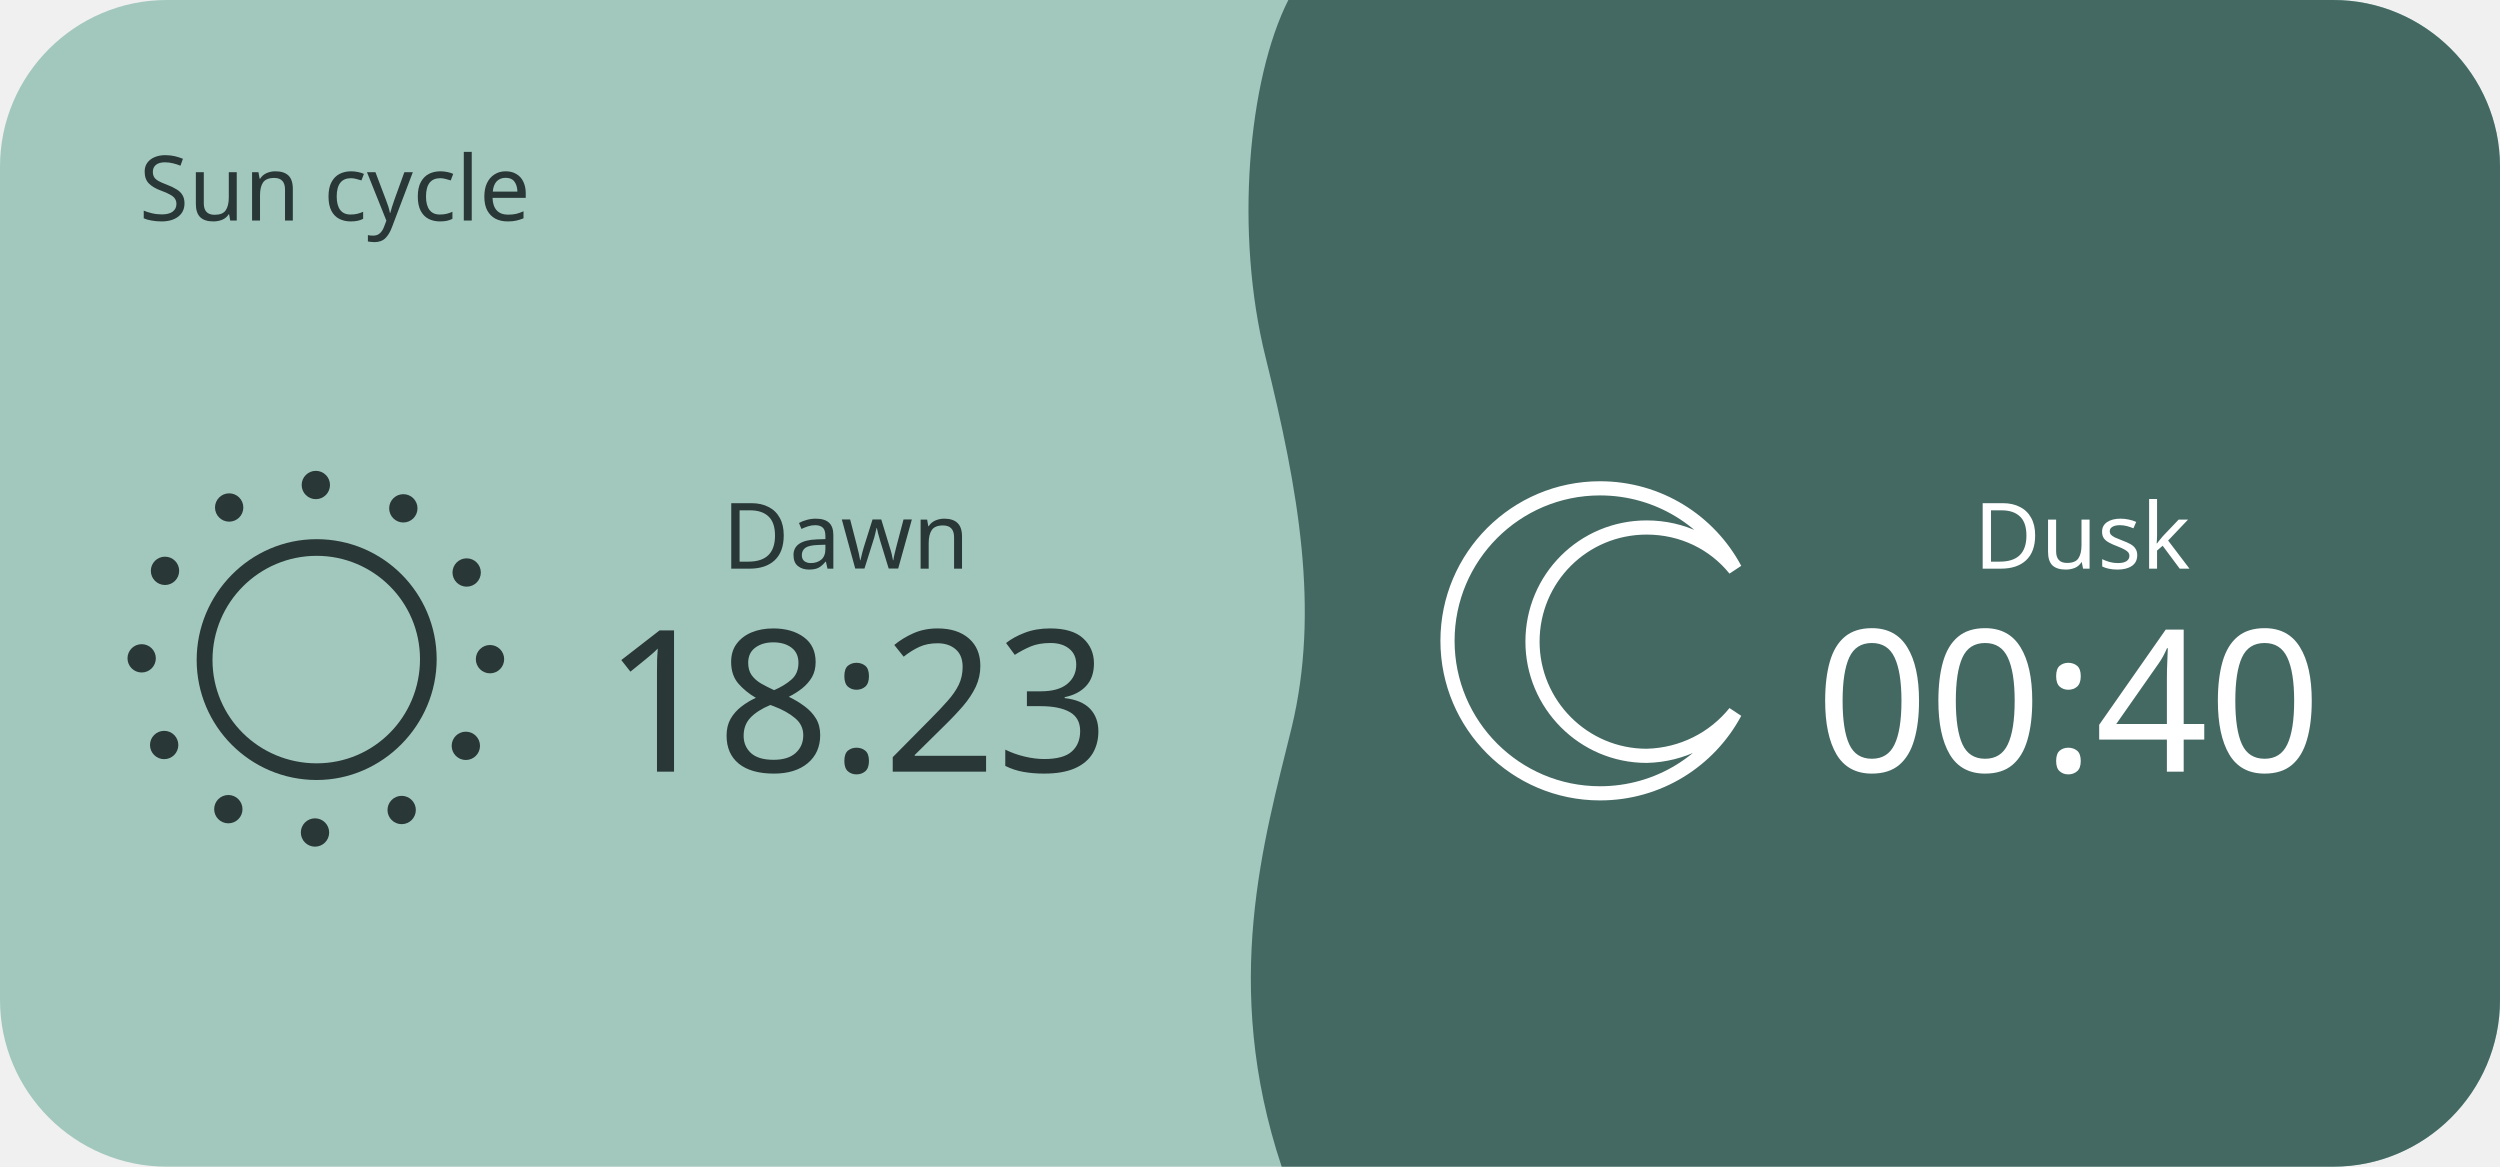
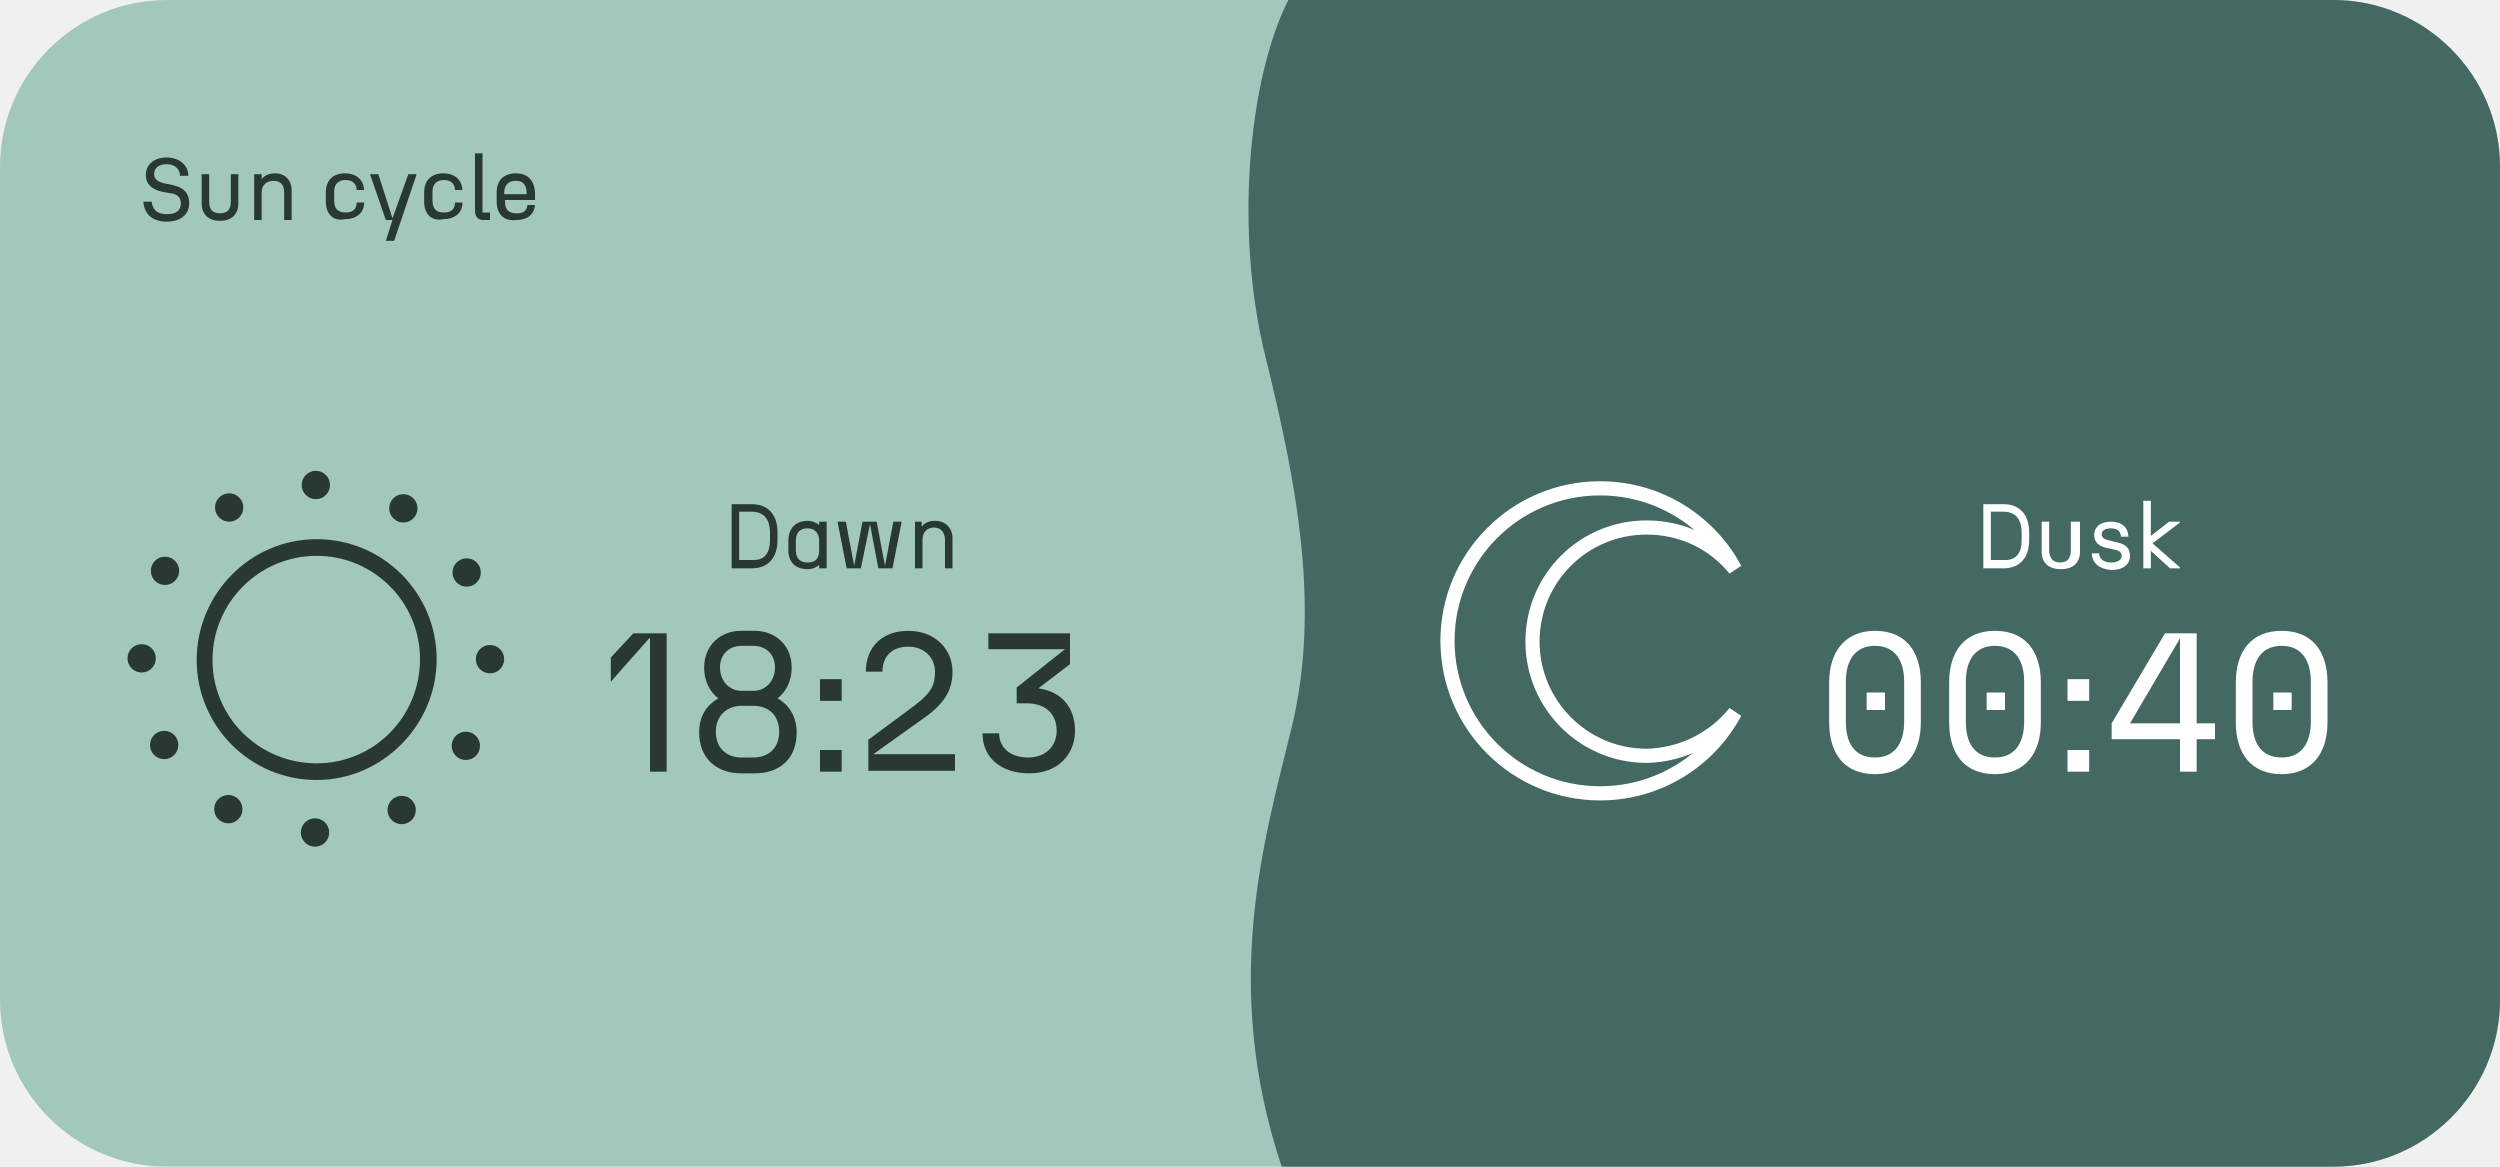
<svg xmlns="http://www.w3.org/2000/svg" version="1.1" id="Calque_1" x="0px" y="0px" viewBox="0 0 300 140" style="enable-background:new 0 0 300 140;" xml:space="preserve">
  <style type="text/css">
- 	.st0{fill:#FFFFFF;}
- 	.st1{fill:#C7CCCB;}
- 	.st2{fill:none;stroke:#ECC385;stroke-width:0.8;stroke-linecap:round;stroke-miterlimit:10;}
- 	.st3{fill:none;stroke:#F0F4F2;stroke-width:0.613;stroke-miterlimit:10;}
- 	.st4{fill:#ECC385;}
- 	.st5{fill:none;stroke:#ECC385;stroke-width:2.055;stroke-linecap:round;stroke-miterlimit:10;}
- 	.st6{fill:#F0F4F2;}
- 	.st7{fill:#293737;}
- 	.st8{fill:#52746E;}
- 	.st9{fill:#A2C8BD;}
- 	.st10{fill:#446963;}
- 	.st11{font-family:'N27-Regular';}
- 	.st12{font-size:10.82px;}
- 	.st13{font-size:11px;}
- 	.st14{font-size:23.751px;}
- 	.st15{fill:none;stroke:#FFFFFF;stroke-width:2;stroke-miterlimit:10;}
- 	.st16{fill:#C7CCCB;stroke:#FFFFFF;stroke-width:2;stroke-miterlimit:10;}
- 	.st17{fill:none;stroke:#EFBC80;stroke-width:2;stroke-miterlimit:10;}
- 	.st18{fill:#446963;stroke:#EFBC80;stroke-width:2;stroke-miterlimit:10;}
- 	.st19{fill:none;stroke:#FFFFFF;stroke-width:1.7;stroke-miterlimit:10;}
+ 	.st0{fill:#A2C8BD;}
+ 	.st1{fill:#446963;}
+ 	.st2{enable-background:new    ;}
+ 	.st3{fill:#293737;}
+ 	.st4{fill:none;stroke:#FFFFFF;stroke-width:1.7;stroke-miterlimit:10;}
+ 	.st5{fill:#FFFFFF;}
</style>
  <g>
-     <path class="st9" d="M300,20v100c0,11-9,20-20,20H20c-11,0-20-9-20-20V20C0,9,9,0,20,0h260C291,0,300,9,300,20z" />
-     <path class="st10" d="M300,20v100c0,11-9,20-20,20H153.8c-7.3-21.9-2.1-39.2,1.2-52.7c3.4-14.1,0.8-28.5-3.1-44.3   c-3.8-15.1-2.1-33.5,2.7-43H280C291,0,300,9,300,20z" />
+     <path class="st0" d="M300,20v100c0,11-9,20-20,20H20c-11,0-20-9-20-20V20C0,9,9,0,20,0h260C291,0,300,9,300,20z" />
+     <path class="st1" d="M300,20v100c0,11-9,20-20,20H153.8c-7.3-21.9-2.1-39.2,1.2-52.7c3.4-14.1,0.8-28.5-3.1-44.3   c-3.8-15.1-2.1-33.5,2.7-43H280C291,0,300,9,300,20z" />
    <g>
      <g>
        <g>
-           <text transform="matrix(1 0 0 1 16.7018 26.462)" class="st7 st11 st12">Sun cycle</text>
+           <g class="st2">
+             <path class="st3" d="M17.2,24.2h1c0.1,0.9,0.6,1.5,1.8,1.5c1.1,0,1.7-0.4,1.7-1.3c0-0.7-0.4-1.1-1.2-1.2l-1.1-0.2       c-1.2-0.3-1.9-0.9-1.9-2c0-1.2,0.9-2.1,2.5-2.1c1.5,0,2.6,0.9,2.6,2.2h-1c0-0.8-0.6-1.4-1.6-1.4c-0.9,0-1.5,0.4-1.5,1.2       c0,0.6,0.4,0.9,1.2,1.1l1,0.2c1.3,0.3,2,0.9,2,2.2c0,1.4-1.1,2.2-2.7,2.2C18.2,26.6,17.3,25.6,17.2,24.2z" />
+             <path class="st3" d="M27.7,20.9h0.9v3.5c0,1.3-0.8,2.1-2.2,2.1c-1.4,0-2.2-0.8-2.2-2.1v-3.5h0.9v3.3c0,0.9,0.4,1.4,1.3,1.4       c0.9,0,1.3-0.5,1.3-1.4V20.9z" />
+             <path class="st3" d="M30.5,20.9h0.9v0.6c0.3-0.4,0.8-0.7,1.6-0.7c1.2,0,2,0.8,2,2.1v3.5h-0.9v-3.3c0-0.9-0.4-1.4-1.3-1.4       c-0.7,0-1.4,0.4-1.4,1.4v3.3h-0.9V20.9z" />
+             <path class="st3" d="M39.1,24.2v-1.1c0-1.5,0.9-2.3,2.3-2.3c1.3,0,2.2,0.7,2.3,2h-0.9c0-0.8-0.6-1.2-1.3-1.2       c-0.8,0-1.4,0.4-1.4,1.4v1.1c0,1.1,0.6,1.4,1.4,1.4c0.7,0,1.3-0.3,1.3-1.2h0.9c0,1.3-1,2-2.3,2C40,26.6,39.1,25.7,39.1,24.2z" />
+             <path class="st3" d="M49,20.9h1l-2.7,8h-1l0.8-2.5h-0.8l-1.9-5.5h1l1.7,5.3L49,20.9z" />
+             <path class="st3" d="M50.9,24.2v-1.1c0-1.5,0.9-2.3,2.3-2.3c1.3,0,2.2,0.7,2.3,2h-0.9c0-0.8-0.6-1.2-1.3-1.2       c-0.8,0-1.4,0.4-1.4,1.4v1.1c0,1.1,0.6,1.4,1.4,1.4c0.7,0,1.3-0.3,1.3-1.2h0.9c0,1.3-1,2-2.3,2C51.8,26.6,50.9,25.7,50.9,24.2z       " />
+             <path class="st3" d="M57,25.3v-6.9h0.9v7.1h0.9v0.9h-0.6C57.4,26.5,57,26,57,25.3z" />
+             <path class="st3" d="M59.6,24.2v-1.1c0-1.5,0.9-2.3,2.3-2.3c1.3,0,2.2,0.7,2.3,2.3V24h-3.6v0.2c0,1.1,0.6,1.4,1.4,1.4       c0.7,0,1.2-0.2,1.3-1h0.9c-0.1,1.2-1,1.8-2.2,1.8C60.5,26.6,59.6,25.7,59.6,24.2z M63.2,23.2L63.2,23.2c0-1.2-0.6-1.5-1.3-1.5       c-0.8,0-1.4,0.4-1.4,1.5v0.1H63.2z" />
+           </g>
        </g>
      </g>
    </g>
    <g>
      <g>
-         <text transform="matrix(1 0 0 1 86.6888 68.2402)" class="st7 st11 st13">Dawn</text>
-         <text transform="matrix(1 0 0 1 72.4466 92.5985)" class="st7 st11 st14">18:23</text>
+         <g class="st2">
+           <path class="st3" d="M87.8,60.5h2.4c2,0,3.1,1.3,3.1,3.4v0.9c0,2.1-1.1,3.4-3.1,3.4h-2.4V60.5z M92.4,64.8v-0.9      c0-1.4-0.6-2.5-2.2-2.5h-1.5v5.8h1.5C91.8,67.3,92.4,66.3,92.4,64.8z" />
+           <path class="st3" d="M94.6,66v-1.1c0-1.5,0.9-2.4,2.3-2.4c0.6,0,1,0.2,1.4,0.5v-0.4h0.9v5.6h-0.9v-0.4c-0.4,0.3-0.8,0.5-1.4,0.5      C95.5,68.3,94.6,67.5,94.6,66z M96.9,67.5c0.8,0,1.4-0.3,1.4-1.5v-1.1c0-1-0.6-1.5-1.4-1.5c-0.8,0-1.4,0.4-1.4,1.5V66      C95.5,67.1,96.1,67.5,96.9,67.5z" />
+           <path class="st3" d="M104.4,62.9l-1.1,5.3h-1.7l-1.1-5.6h1l1,5.3l1-5.3h1.7l1,5.3l1-5.3h1l-1.1,5.6h-1.7L104.4,62.9z" />
+           <path class="st3" d="M109.7,62.6h0.9v0.6c0.3-0.4,0.8-0.7,1.6-0.7c1.2,0,2.1,0.8,2.1,2.1v3.6h-0.9v-3.4c0-0.9-0.5-1.5-1.3-1.5      c-0.7,0-1.4,0.4-1.4,1.5v3.4h-0.9V62.6z" />
+         </g>
+         <g class="st2">
+           <path class="st3" d="M77.9,76.6l-4.6,5.2l0-2.9L76,76h4v16.6h-2V76.6z" />
+           <path class="st3" d="M83.9,87.9c0-2.2,1.1-3.4,2.3-4.1c-0.8-0.6-1.7-1.8-1.7-3.7c0-2.7,2-4.4,4.4-4.4h1.7c2.4,0,4.4,1.7,4.4,4.4      c0,1.9-0.9,3.1-1.7,3.7c1.1,0.6,2.3,1.9,2.3,4.1c0,3.3-2.2,4.9-5,4.9h-1.7C86.1,92.8,83.9,91.1,83.9,87.9z M89,90.9h1.4      c1.8,0,3.1-1.1,3.1-3.1c0-1.9-1.2-3.1-3.1-3.1H89c-1.8,0-3.1,1.2-3.1,3.1C85.9,89.8,87.2,90.9,89,90.9z M89,82.9h1.4      c1.5,0,2.6-1.2,2.6-2.8c0-1.6-1.1-2.6-2.6-2.6H89c-1.5,0-2.6,1-2.6,2.6C86.4,81.7,87.5,82.9,89,82.9z" />
+           <path class="st3" d="M98.4,81.5h2.6v2.6h-2.6V81.5z M98.4,90h2.6v2.6h-2.6V90z" />
+           <path class="st3" d="M104.3,88.7l5.4-4c2.1-1.6,2.5-2.5,2.5-4.1c0-1.6-1.2-3-3.2-3c-1.9,0-3.1,1.1-3.1,3h-2      c0-2.9,1.9-4.9,5.1-4.9c3.3,0,5.3,2.3,5.3,4.9c0,1.9-0.7,3.6-3.2,5.4l-6.3,4.5h9.8v2h-10.4V88.7z" />
+           <path class="st3" d="M117.9,88h2c0,1.7,1.3,2.9,3.5,2.9c2.1,0,3.4-1.4,3.4-3.2c0-2-1.3-3.3-3.6-3.3h-1.2v-1.9l5.8-4.6h-9.2V76      h9.8v3.7l-3.8,2.9c2.9,0.4,4.4,2.4,4.4,5.1c0,2.8-2,5.1-5.5,5.1C120.1,92.8,117.9,90.9,117.9,88z" />
+         </g>
      </g>
    </g>
  </g>
  <g>
    <g>
-       <path class="st7" d="M38,93.6c-8,0-14.4-6.5-14.4-14.4S30,64.7,38,64.7s14.4,6.5,14.4,14.4S45.9,93.6,38,93.6z M38,66.7    c-6.9,0-12.5,5.6-12.5,12.5S31.1,91.6,38,91.6S50.4,86,50.4,79.1S44.8,66.7,38,66.7z" />
+       <path class="st3" d="M38,93.6c-8,0-14.4-6.5-14.4-14.4S30,64.7,38,64.7s14.4,6.5,14.4,14.4S45.9,93.6,38,93.6z M38,66.7    c-6.9,0-12.5,5.6-12.5,12.5S31.1,91.6,38,91.6S50.4,86,50.4,79.1S44.8,66.7,38,66.7z" />
      <g>
        <g>
          <g>
-             <circle class="st7" cx="37.9" cy="58.2" r="1.7" />
+             <circle class="st3" cx="37.9" cy="58.2" r="1.7" />
          </g>
          <g>
-             <circle class="st7" cx="27.5" cy="60.9" r="1.7" />
+             <circle class="st3" cx="27.5" cy="60.9" r="1.7" />
          </g>
          <g>
-             <circle class="st7" cx="19.8" cy="68.5" r="1.7" />
+             <circle class="st3" cx="19.8" cy="68.5" r="1.7" />
          </g>
          <g>
-             <circle class="st7" cx="17" cy="79" r="1.7" />
+             <circle class="st3" cx="17" cy="79" r="1.7" />
          </g>
          <g>
-             <circle class="st7" cx="19.7" cy="89.4" r="1.7" />
+             <circle class="st3" cx="19.7" cy="89.4" r="1.7" />
          </g>
          <g>
-             <circle class="st7" cx="27.4" cy="97.1" r="1.7" />
+             <circle class="st3" cx="27.4" cy="97.1" r="1.7" />
          </g>
          <g>
-             <circle class="st7" cx="37.8" cy="99.9" r="1.7" />
+             <circle class="st3" cx="37.8" cy="99.9" r="1.7" />
          </g>
          <g>
-             <circle class="st7" cx="48.2" cy="97.2" r="1.7" />
+             <circle class="st3" cx="48.2" cy="97.2" r="1.7" />
          </g>
          <g>
-             <circle class="st7" cx="55.9" cy="89.5" r="1.7" />
+             <circle class="st3" cx="55.9" cy="89.5" r="1.7" />
          </g>
          <g>
-             <circle class="st7" cx="58.8" cy="79.1" r="1.7" />
+             <circle class="st3" cx="58.8" cy="79.1" r="1.7" />
          </g>
          <g>
-             <circle class="st7" cx="56" cy="68.7" r="1.7" />
+             <circle class="st3" cx="56" cy="68.7" r="1.7" />
          </g>
          <g>
-             <circle class="st7" cx="48.4" cy="61" r="1.7" />
+             <circle class="st3" cx="48.4" cy="61" r="1.7" />
          </g>
        </g>
      </g>
    </g>
  </g>
-   <path class="st19" d="M208.2,85.5c-3.1,5.8-9.2,9.7-16.2,9.7c-10.1,0-18.3-8.2-18.3-18.3c0-10.1,8.2-18.3,18.3-18.3  c7,0,13.1,3.9,16.2,9.7c-2.5-3.1-6.3-5-10.6-5c-7.6,0-13.7,6.1-13.7,13.7c0,7.5,6.1,13.7,13.7,13.7  C201.9,90.6,205.7,88.6,208.2,85.5z" />
+   <path class="st4" d="M208.2,85.5c-3.1,5.8-9.2,9.7-16.2,9.7c-10.1,0-18.3-8.2-18.3-18.3s8.2-18.3,18.3-18.3c7,0,13.1,3.9,16.2,9.7  c-2.5-3.1-6.3-5-10.6-5c-7.6,0-13.7,6.1-13.7,13.7c0,7.5,6.1,13.7,13.7,13.7C201.9,90.6,205.7,88.6,208.2,85.5z" />
  <g>
-     <text transform="matrix(1 0 0 1 236.8587 68.2402)" class="st0 st11 st13">Dusk</text>
-     <text transform="matrix(1 0 0 1 217.8627 92.5985)" class="st0 st11 st14">00:40</text>
+     <g class="st2">
+       <path class="st5" d="M238,60.5h2.4c2,0,3.1,1.3,3.1,3.4v0.9c0,2.1-1.1,3.4-3.1,3.4H238V60.5z M242.6,64.8v-0.9    c0-1.4-0.6-2.5-2.2-2.5h-1.5v5.8h1.5C242,67.3,242.6,66.3,242.6,64.8z" />
+       <path class="st5" d="M248.7,62.6h0.9v3.6c0,1.3-0.8,2.1-2.3,2.1c-1.5,0-2.3-0.8-2.3-2.1v-3.6h0.9V66c0,0.9,0.4,1.5,1.3,1.5    c0.9,0,1.3-0.5,1.3-1.5V62.6z" />
+       <path class="st5" d="M251,66.4h0.9c0,0.7,0.6,1.1,1.4,1.1c0.8,0,1.3-0.3,1.3-0.8c0-0.3-0.2-0.6-0.7-0.7l-1.3-0.3    c-0.8-0.2-1.3-0.7-1.3-1.5c0-0.9,0.7-1.6,2-1.6c1.3,0,2.1,0.7,2.1,1.8h-0.9c0-0.7-0.5-1-1.2-1c-0.7,0-1.1,0.3-1.1,0.7    c0,0.4,0.3,0.6,0.7,0.7l1.2,0.3c1,0.2,1.5,0.7,1.5,1.6c0,1-0.8,1.7-2.2,1.7C252,68.3,251.1,67.7,251,66.4z" />
+       <path class="st5" d="M258.3,65.2l3.3,2.9v0.1h-1.2l-2.3-2.1v2.1h-0.9v-8.1h0.9v4.2l2.2-1.7h1.3v0.1L258.3,65.2z" />
+     </g>
+     <g class="st2">
+       <path class="st5" d="M225,75.7c3.6,0,5.5,2.4,5.5,6.2v4.8c0,3.7-1.9,6.2-5.5,6.2c-3.6,0-5.5-2.4-5.5-6.2v-4.8    C219.5,78.1,221.5,75.7,225,75.7z M225,90.9c2.5,0,3.5-1.9,3.5-4.3v-4.8c0-2.4-1-4.3-3.5-4.3c-2.5,0-3.5,1.9-3.5,4.3v4.8    C221.5,89.1,222.5,90.9,225,90.9z M224,83.1h2.2v2.1H224V83.1z" />
+       <path class="st5" d="M239.4,75.7c3.6,0,5.5,2.4,5.5,6.2v4.8c0,3.7-1.9,6.2-5.5,6.2c-3.6,0-5.5-2.4-5.5-6.2v-4.8    C233.9,78.1,235.8,75.7,239.4,75.7z M239.4,90.9c2.5,0,3.5-1.9,3.5-4.3v-4.8c0-2.4-1-4.3-3.5-4.3s-3.5,1.9-3.5,4.3v4.8    C235.9,89.1,236.9,90.9,239.4,90.9z M238.4,83.1h2.2v2.1h-2.2V83.1z" />
+       <path class="st5" d="M248.1,81.5h2.6v2.6h-2.6V81.5z M248.1,90h2.6v2.6h-2.6V90z" />
+       <path class="st5" d="M261.6,88.7h-8.2v-1.9l6.4-10.8h3.8v10.8h2.2v1.9h-2.2v3.9h-2V88.7z M261.6,86.8V76.6l-6,10.2L261.6,86.8z" />
+       <path class="st5" d="M273.8,75.7c3.6,0,5.5,2.4,5.5,6.2v4.8c0,3.7-1.9,6.2-5.5,6.2c-3.6,0-5.5-2.4-5.5-6.2v-4.8    C268.3,78.1,270.2,75.7,273.8,75.7z M273.8,90.9c2.5,0,3.5-1.9,3.5-4.3v-4.8c0-2.4-1-4.3-3.5-4.3c-2.5,0-3.5,1.9-3.5,4.3v4.8    C270.3,89.1,271.3,90.9,273.8,90.9z M272.8,83.1h2.2v2.1h-2.2V83.1z" />
+     </g>
  </g>
</svg>
